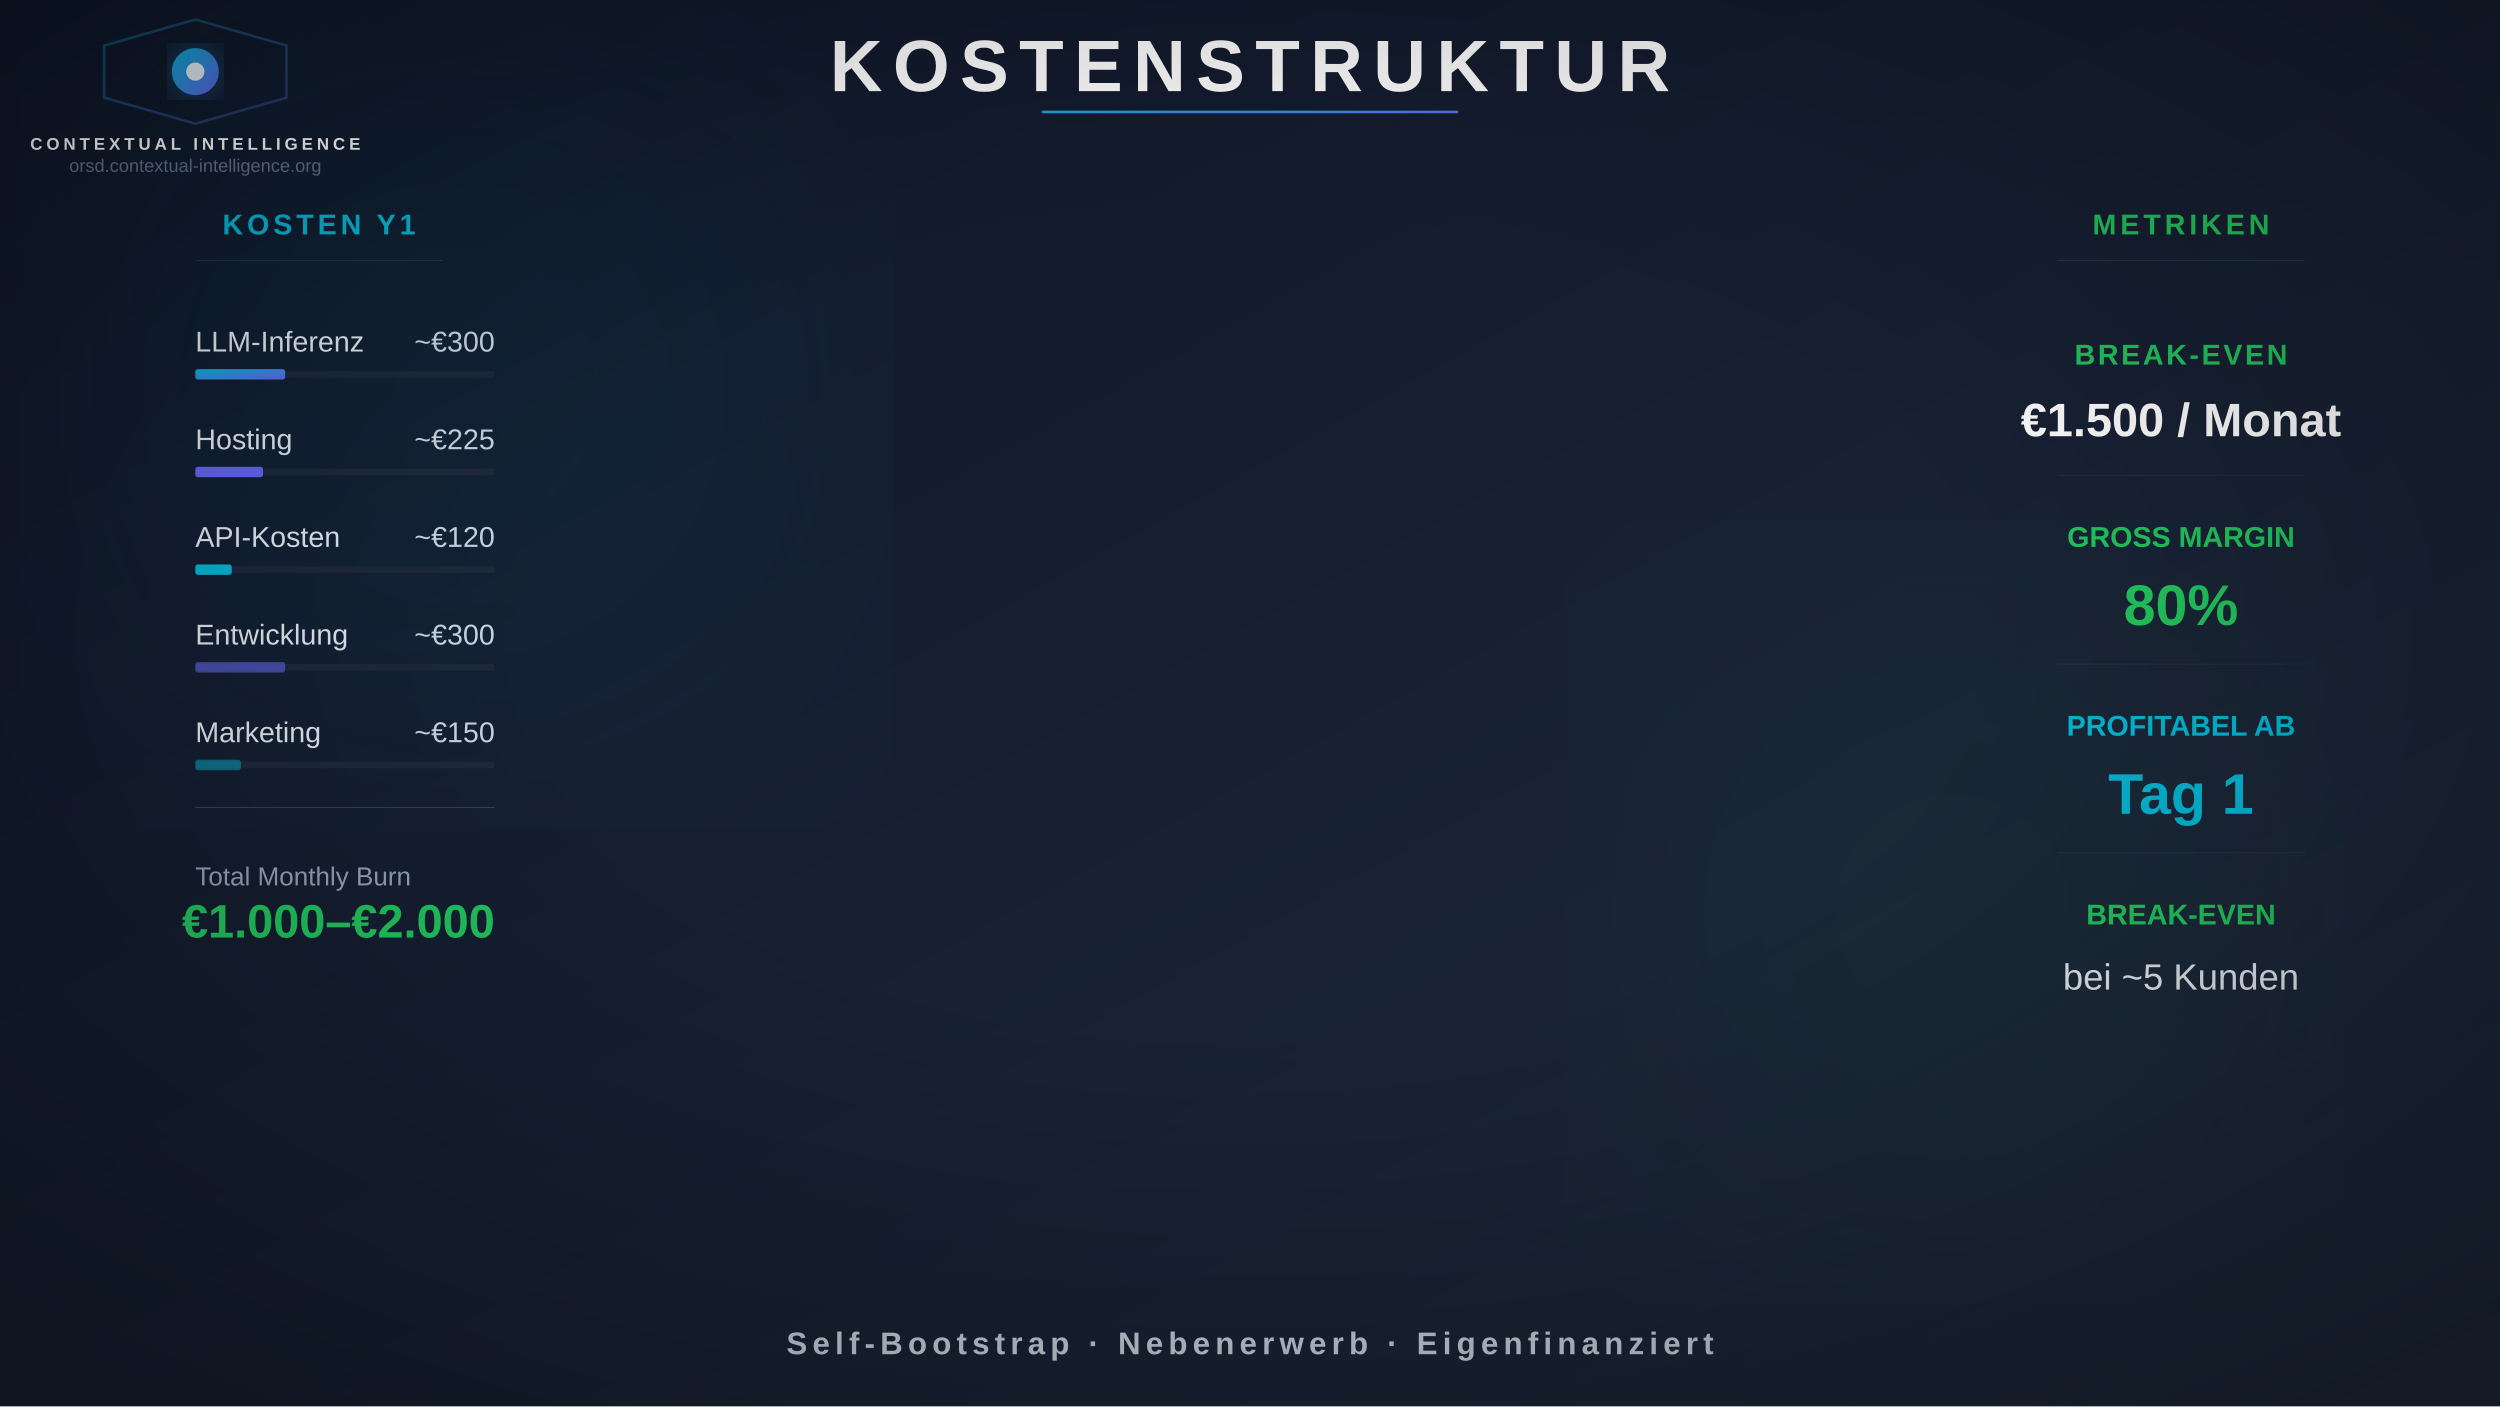
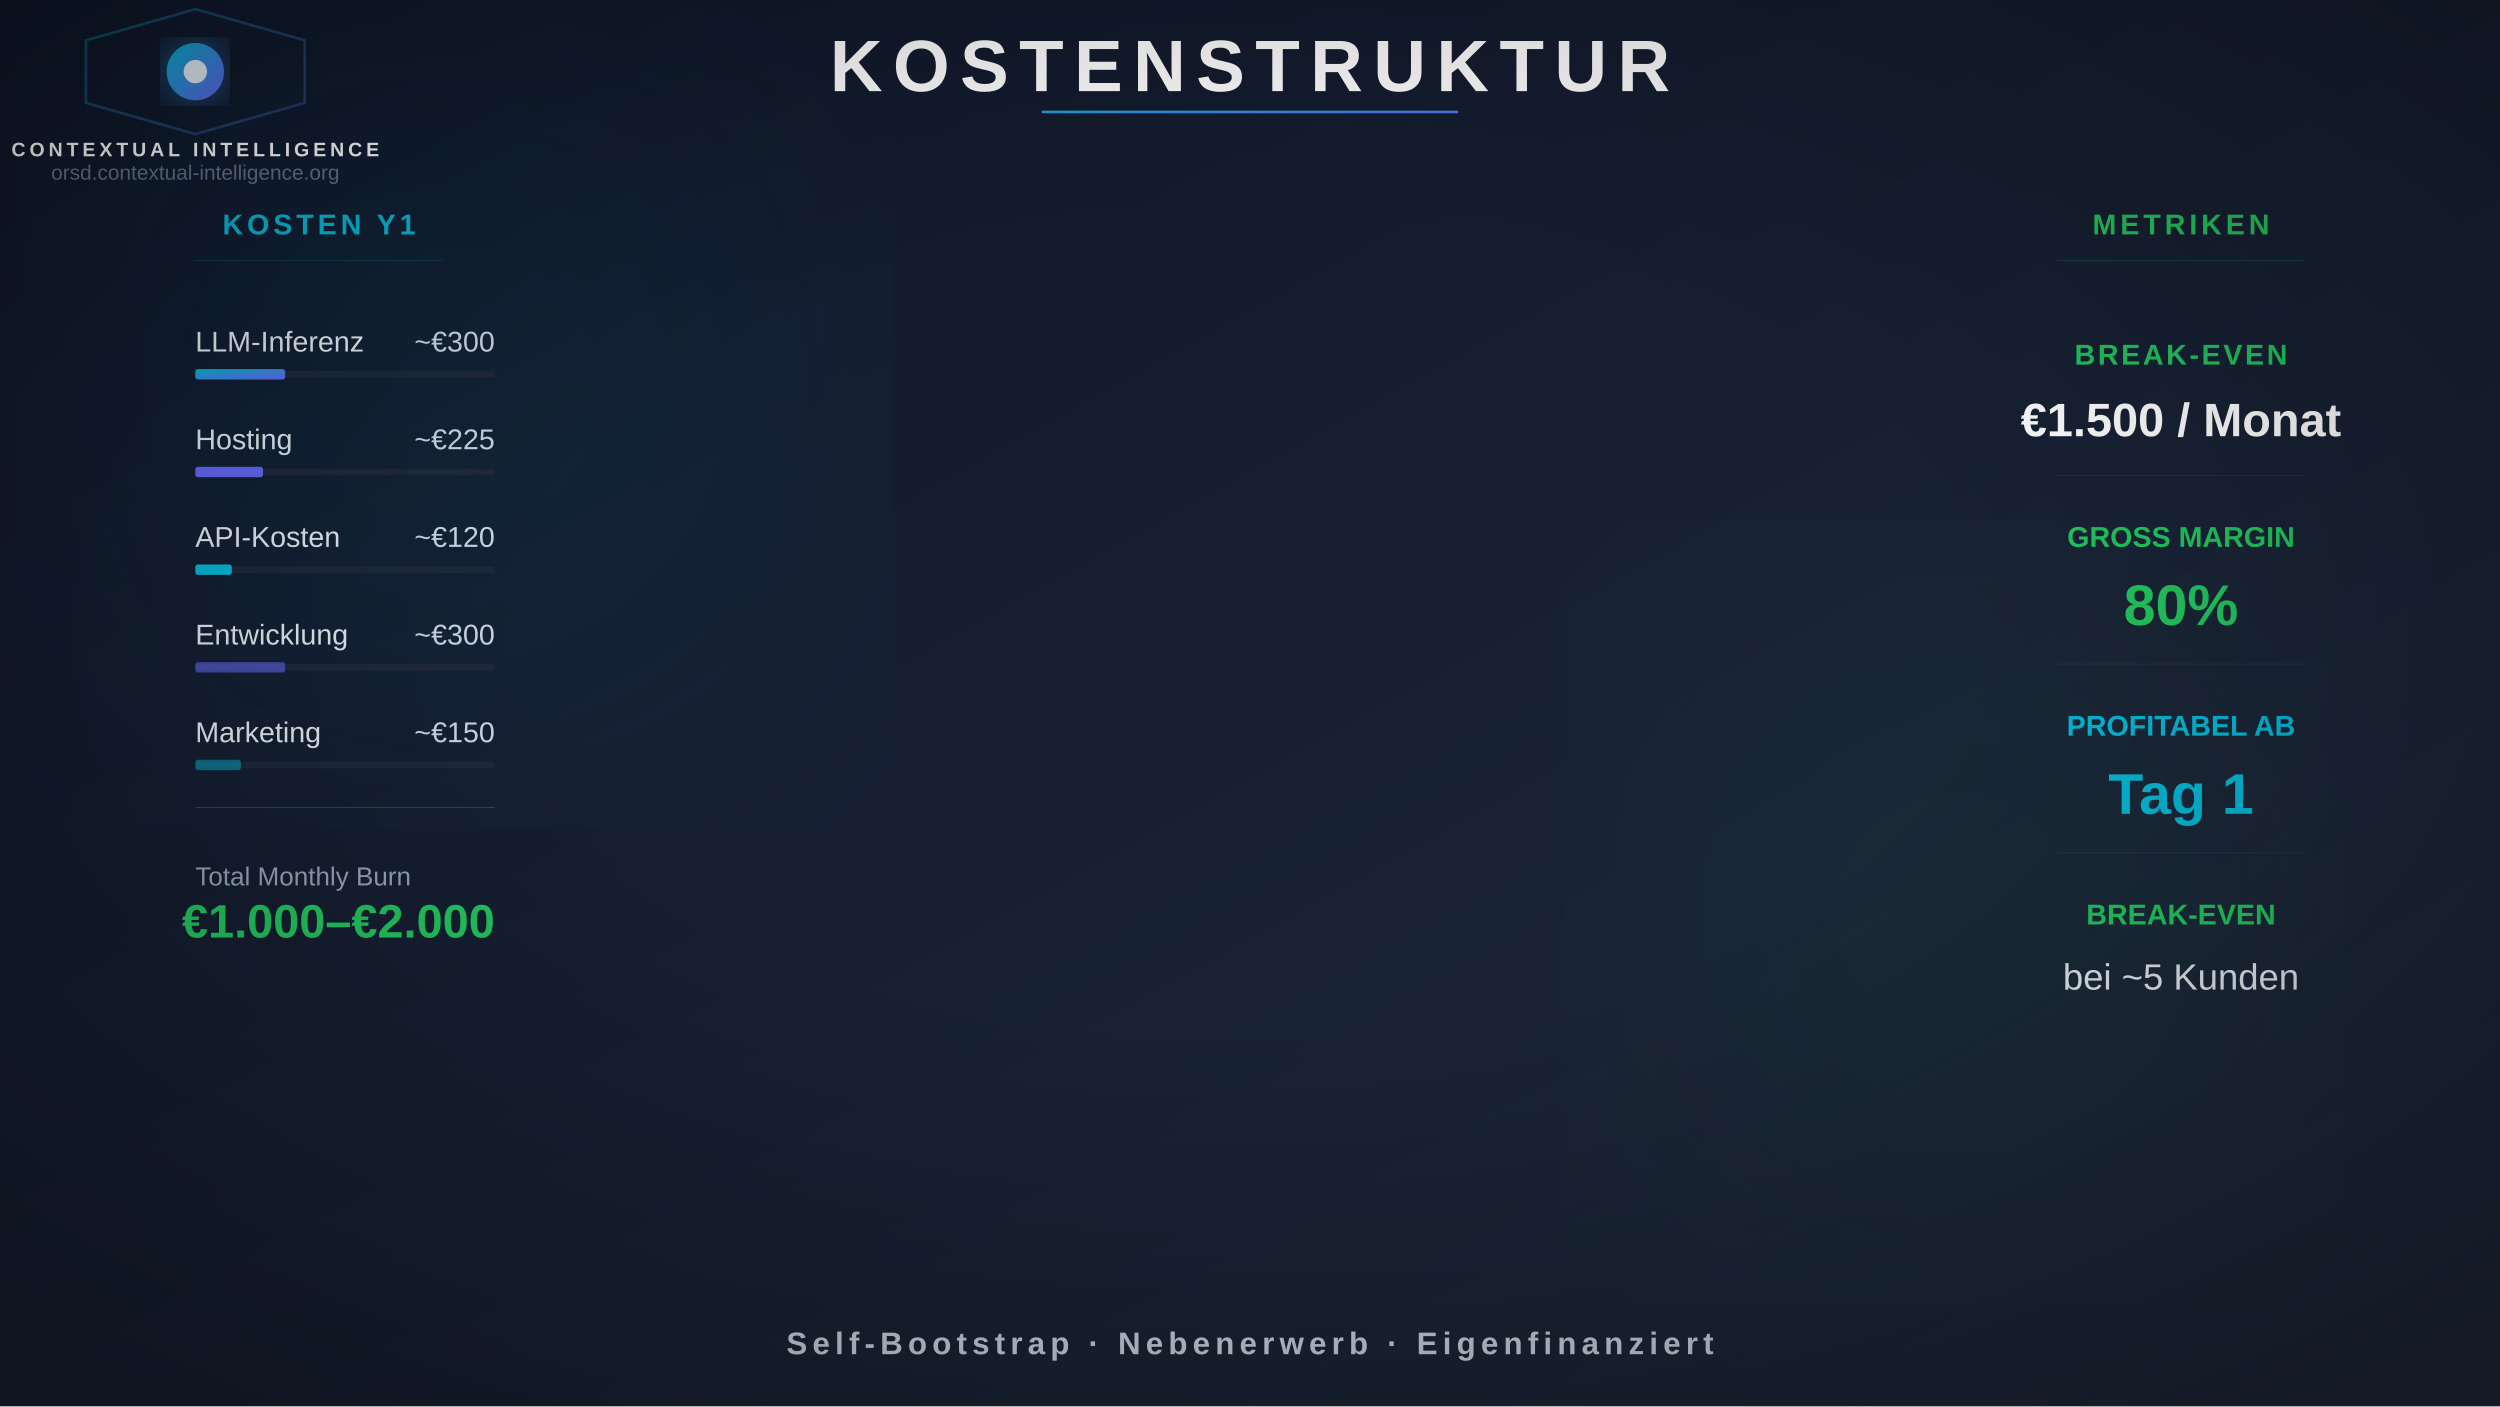
<svg xmlns="http://www.w3.org/2000/svg" viewBox="0 0 1920 1080" width="1920" height="1080">
  <defs>
    <linearGradient id="bg" x1="0%" y1="0%" x2="100%" y2="100%">
      <stop offset="0%" stop-color="#0f172a" />
      <stop offset="100%" stop-color="#1e293b" />
    </linearGradient>
    <linearGradient id="accent" x1="0%" y1="0%" x2="100%" y2="100%">
      <stop offset="0%" stop-color="#06b6d4" />
      <stop offset="100%" stop-color="#6366f1" />
    </linearGradient>
    <filter id="bgBlur">
      <feGaussianBlur stdDeviation="120" />
    </filter>
    <filter id="glow">
      <feGaussianBlur stdDeviation="20" result="b" />
      <feMerge>
        <feMergeNode in="b" />
        <feMergeNode in="SourceGraphic" />
      </feMerge>
    </filter>
    <radialGradient id="vignette" cx="50%" cy="45%" r="70%">
      <stop offset="40%" stop-color="#000" stop-opacity="0" />
      <stop offset="100%" stop-color="#000" stop-opacity="0.35" />
    </radialGradient>
  </defs>
  <rect width="1920" height="1080" fill="url(#bg)" />
  <circle cx="350" cy="300" r="280" fill="#06b6d4" opacity="0.05" filter="url(#bgBlur)" />
  <circle cx="1500" cy="700" r="250" fill="#22c55e" opacity="0.04" filter="url(#bgBlur)" />
  <g transform="translate(150, 55)">
-     <polygon points="0,-40 70,-20 70,20 0,40 -70,20 -70,-20" fill="none" stroke="url(#accent)" stroke-width="2" opacity="0.35" />
-     <circle cx="0" cy="0" r="18" fill="url(#accent)" filter="url(#glow)" />
-     <circle cx="0" cy="0" r="7" fill="#ffffff" opacity="0.9" />
+     <polygon points="0,-48 84,-24 84,24 0,48 -84,24 -84,-24" fill="none" stroke="url(#accent)" stroke-width="2" opacity="0.35" />
+     <circle cx="0" cy="0" r="22" fill="url(#accent)" filter="url(#glow)" />
+     <circle cx="0" cy="0" r="9" fill="#ffffff" opacity="0.9" />
  </g>
-   <text x="150" y="115" font-family="'Segoe UI','Helvetica Neue',Arial,sans-serif" font-size="13" font-weight="700" fill="#ffffff" letter-spacing="3" text-anchor="middle">CONTEXTUAL INTELLIGENCE</text>
-   <text x="150" y="132" font-family="'Segoe UI',Arial,sans-serif" font-size="14" fill="#64748b" text-anchor="middle">orsd.contextual-intelligence.org</text>
+   <text x="150" y="120" font-family="'Segoe UI','Helvetica Neue',Arial,sans-serif" font-size="15" font-weight="700" fill="#ffffff" letter-spacing="3" text-anchor="middle">CONTEXTUAL INTELLIGENCE</text>
+   <text x="150" y="138" font-family="'Segoe UI',Arial,sans-serif" font-size="16" fill="#64748b" text-anchor="middle">orsd.contextual-intelligence.org</text>
  <text x="960" y="70" font-family="'Segoe UI','Helvetica Neue',Arial,sans-serif" font-size="56" font-weight="700" fill="#ffffff" letter-spacing="8" text-anchor="middle">KOSTENSTRUKTUR</text>
  <rect x="800" y="85" width="320" height="2" fill="url(#accent)" rx="1" />
  <line x1="420" y1="120" x2="420" y2="1000" stroke="url(#accent)" stroke-width="1" opacity="0.15" />
  <line x1="1500" y1="120" x2="1500" y2="1000" stroke="url(#accent)" stroke-width="1" opacity="0.15" />
  <text x="245" y="180" font-family="'Segoe UI',Arial,sans-serif" font-size="22" font-weight="700" fill="#06b6d4" letter-spacing="3" text-anchor="middle">KOSTEN Y1</text>
  <line x1="150" y1="200" x2="340" y2="200" stroke="#06b6d4" stroke-width="0.5" opacity="0.3" />
  <text x="150" y="270" font-family="'Segoe UI',Arial,sans-serif" font-size="22" fill="#e2e8f0">LLM-Inferenz</text>
  <text x="380" y="270" font-family="'Segoe UI',Arial,sans-serif" font-size="22" fill="#cbd5e1" text-anchor="end">~€300</text>
  <rect x="150" y="285" width="230" height="5" rx="2" fill="#1e293b" />
  <rect x="150" y="283.5" width="69" height="8" rx="2" fill="url(#accent)" />
  <text x="150" y="345" font-family="'Segoe UI',Arial,sans-serif" font-size="22" fill="#e2e8f0">Hosting</text>
  <text x="380" y="345" font-family="'Segoe UI',Arial,sans-serif" font-size="22" fill="#cbd5e1" text-anchor="end">~€225</text>
  <rect x="150" y="360" width="230" height="5" rx="2" fill="#1e293b" />
  <rect x="150" y="358.5" width="52" height="8" rx="2" fill="#6366f1" />
  <text x="150" y="420" font-family="'Segoe UI',Arial,sans-serif" font-size="22" fill="#e2e8f0">API-Kosten</text>
  <text x="380" y="420" font-family="'Segoe UI',Arial,sans-serif" font-size="22" fill="#cbd5e1" text-anchor="end">~€120</text>
  <rect x="150" y="435" width="230" height="5" rx="2" fill="#1e293b" />
  <rect x="150" y="433.5" width="28" height="8" rx="2" fill="#06b6d4" />
  <text x="150" y="495" font-family="'Segoe UI',Arial,sans-serif" font-size="22" fill="#e2e8f0">Entwicklung</text>
  <text x="380" y="495" font-family="'Segoe UI',Arial,sans-serif" font-size="22" fill="#cbd5e1" text-anchor="end">~€300</text>
  <rect x="150" y="510" width="230" height="5" rx="2" fill="#1e293b" />
  <rect x="150" y="508.5" width="69" height="8" rx="2" fill="#6366f1" opacity="0.6" />
  <text x="150" y="570" font-family="'Segoe UI',Arial,sans-serif" font-size="22" fill="#e2e8f0">Marketing</text>
  <text x="380" y="570" font-family="'Segoe UI',Arial,sans-serif" font-size="22" fill="#cbd5e1" text-anchor="end">~€150</text>
  <rect x="150" y="585" width="230" height="5" rx="2" fill="#1e293b" />
  <rect x="150" y="583.5" width="35" height="8" rx="2" fill="#06b6d4" opacity="0.5" />
  <line x1="150" y1="620" x2="380" y2="620" stroke="#475569" stroke-width="0.5" />
  <text x="150" y="680" font-family="'Segoe UI',Arial,sans-serif" font-size="20" fill="#94a3b8">Total Monthly Burn</text>
  <text x="380" y="720" font-family="'Segoe UI',Arial,sans-serif" font-size="36" font-weight="700" fill="#22c55e" text-anchor="end">€1.000–€2.000</text>
  <text x="1675" y="180" font-family="'Segoe UI',Arial,sans-serif" font-size="22" font-weight="700" fill="#22c55e" letter-spacing="3" text-anchor="middle">METRIKEN</text>
  <line x1="1580" y1="200" x2="1770" y2="200" stroke="#22c55e" stroke-width="0.5" opacity="0.3" />
  <text x="1675" y="280" font-family="'Segoe UI',Arial,sans-serif" font-size="22" font-weight="700" fill="#22c55e" letter-spacing="2" text-anchor="middle">BREAK-EVEN</text>
  <text x="1675" y="335" font-family="'Segoe UI',Arial,sans-serif" font-size="36" font-weight="700" fill="#ffffff" text-anchor="middle">€1.500 / Monat</text>
  <line x1="1580" y1="365" x2="1770" y2="365" stroke="#475569" stroke-width="0.5" opacity="0.4" />
  <text x="1675" y="420" font-family="'Segoe UI',Arial,sans-serif" font-size="22" font-weight="700" fill="#22c55e" text-anchor="middle">GROSS MARGIN</text>
  <text x="1675" y="480" font-family="'Segoe UI',Arial,sans-serif" font-size="44" font-weight="700" fill="#22c55e" text-anchor="middle">80%</text>
  <line x1="1580" y1="510" x2="1770" y2="510" stroke="#475569" stroke-width="0.5" opacity="0.4" />
  <text x="1675" y="565" font-family="'Segoe UI',Arial,sans-serif" font-size="22" font-weight="700" fill="#06b6d4" text-anchor="middle">PROFITABEL AB</text>
  <text x="1675" y="625" font-family="'Segoe UI',Arial,sans-serif" font-size="44" font-weight="700" fill="#06b6d4" text-anchor="middle">Tag 1</text>
  <line x1="1580" y1="655" x2="1770" y2="655" stroke="#475569" stroke-width="0.5" opacity="0.4" />
  <text x="1675" y="710" font-family="'Segoe UI',Arial,sans-serif" font-size="22" font-weight="700" fill="#22c55e" text-anchor="middle">BREAK-EVEN</text>
  <text x="1675" y="760" font-family="'Segoe UI',Arial,sans-serif" font-size="28" fill="#e2e8f0" text-anchor="middle">bei ~5 Kunden</text>
  <text x="960" y="1040" font-family="'Segoe UI','Helvetica Neue',Arial,sans-serif" font-size="24" font-weight="600" fill="#cbd5e1" text-anchor="middle" letter-spacing="4">Self-Bootstrap · Nebenerwerb · Eigenfinanziert</text>
  <rect width="1920" height="1080" fill="url(#vignette)" pointer-events="none" />
</svg>
